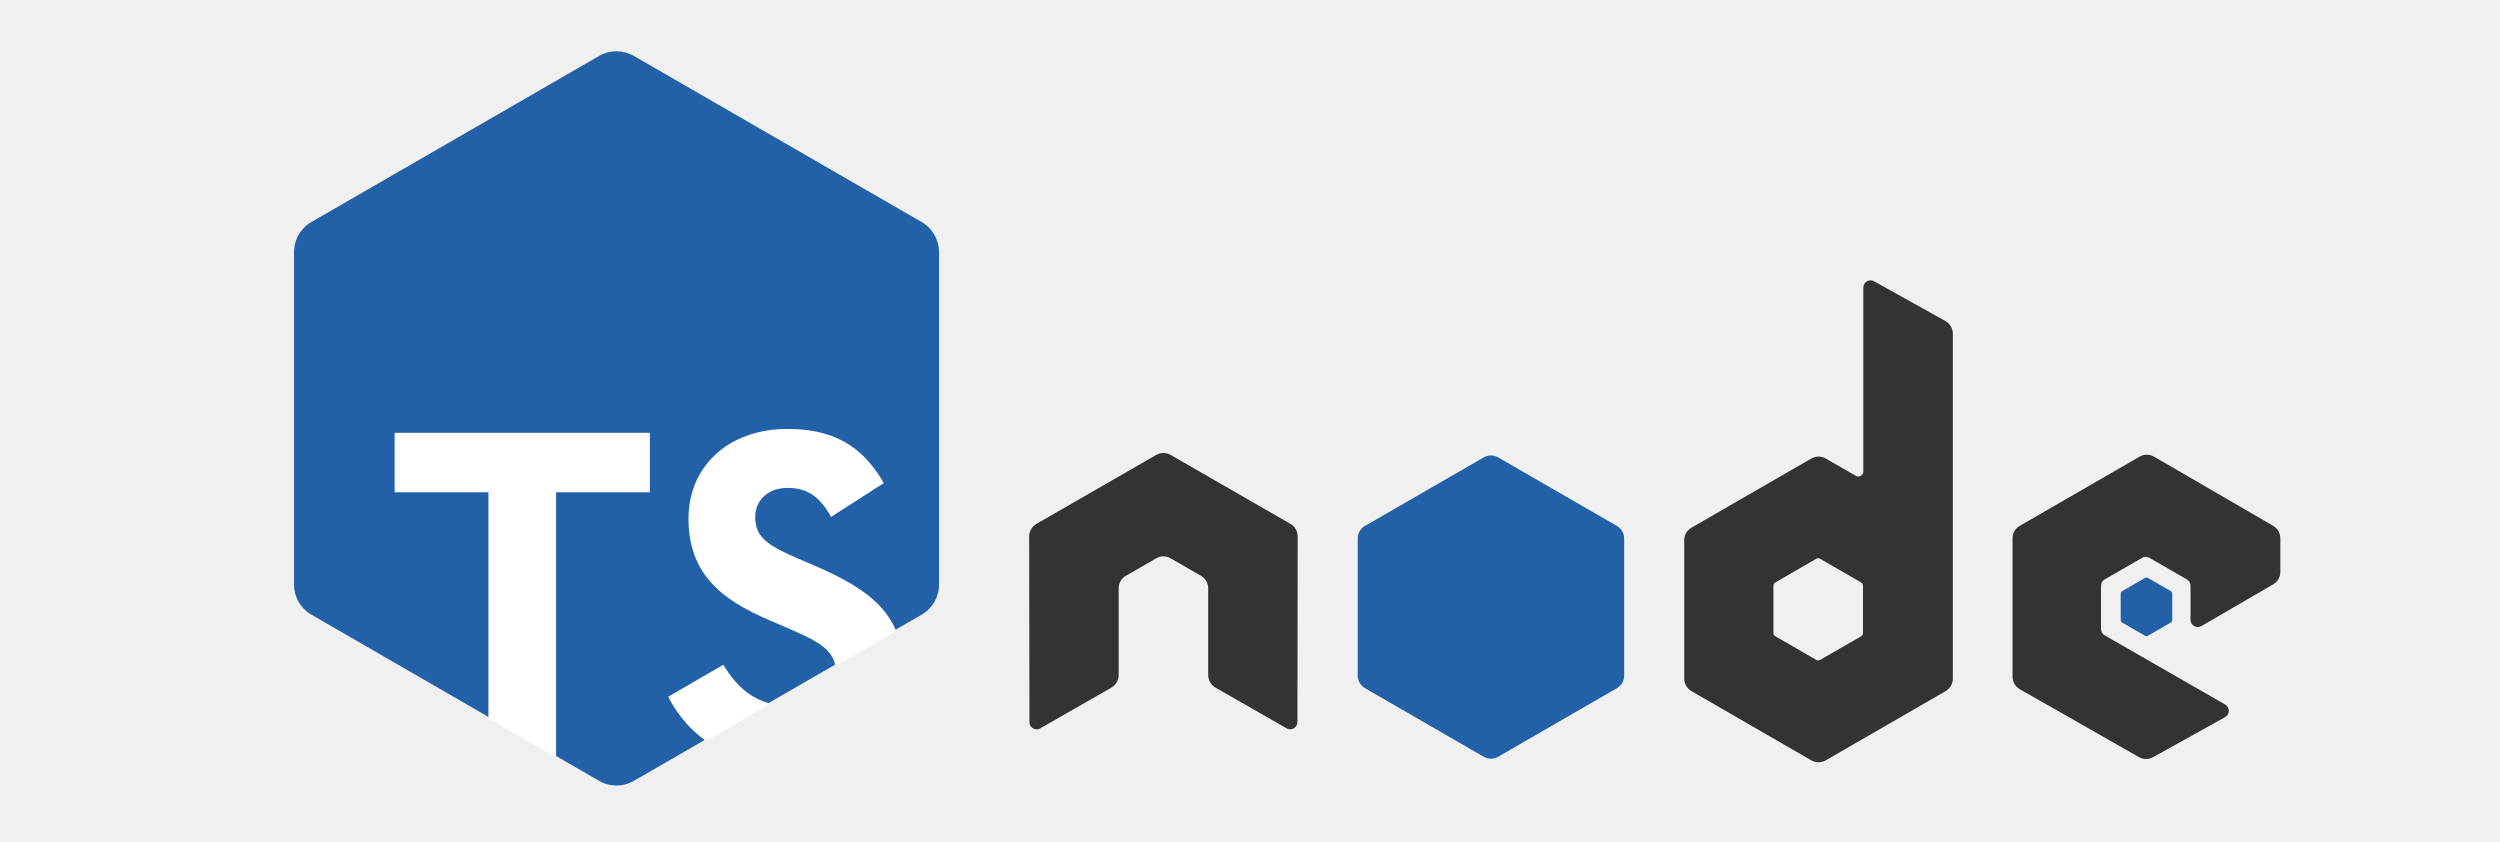
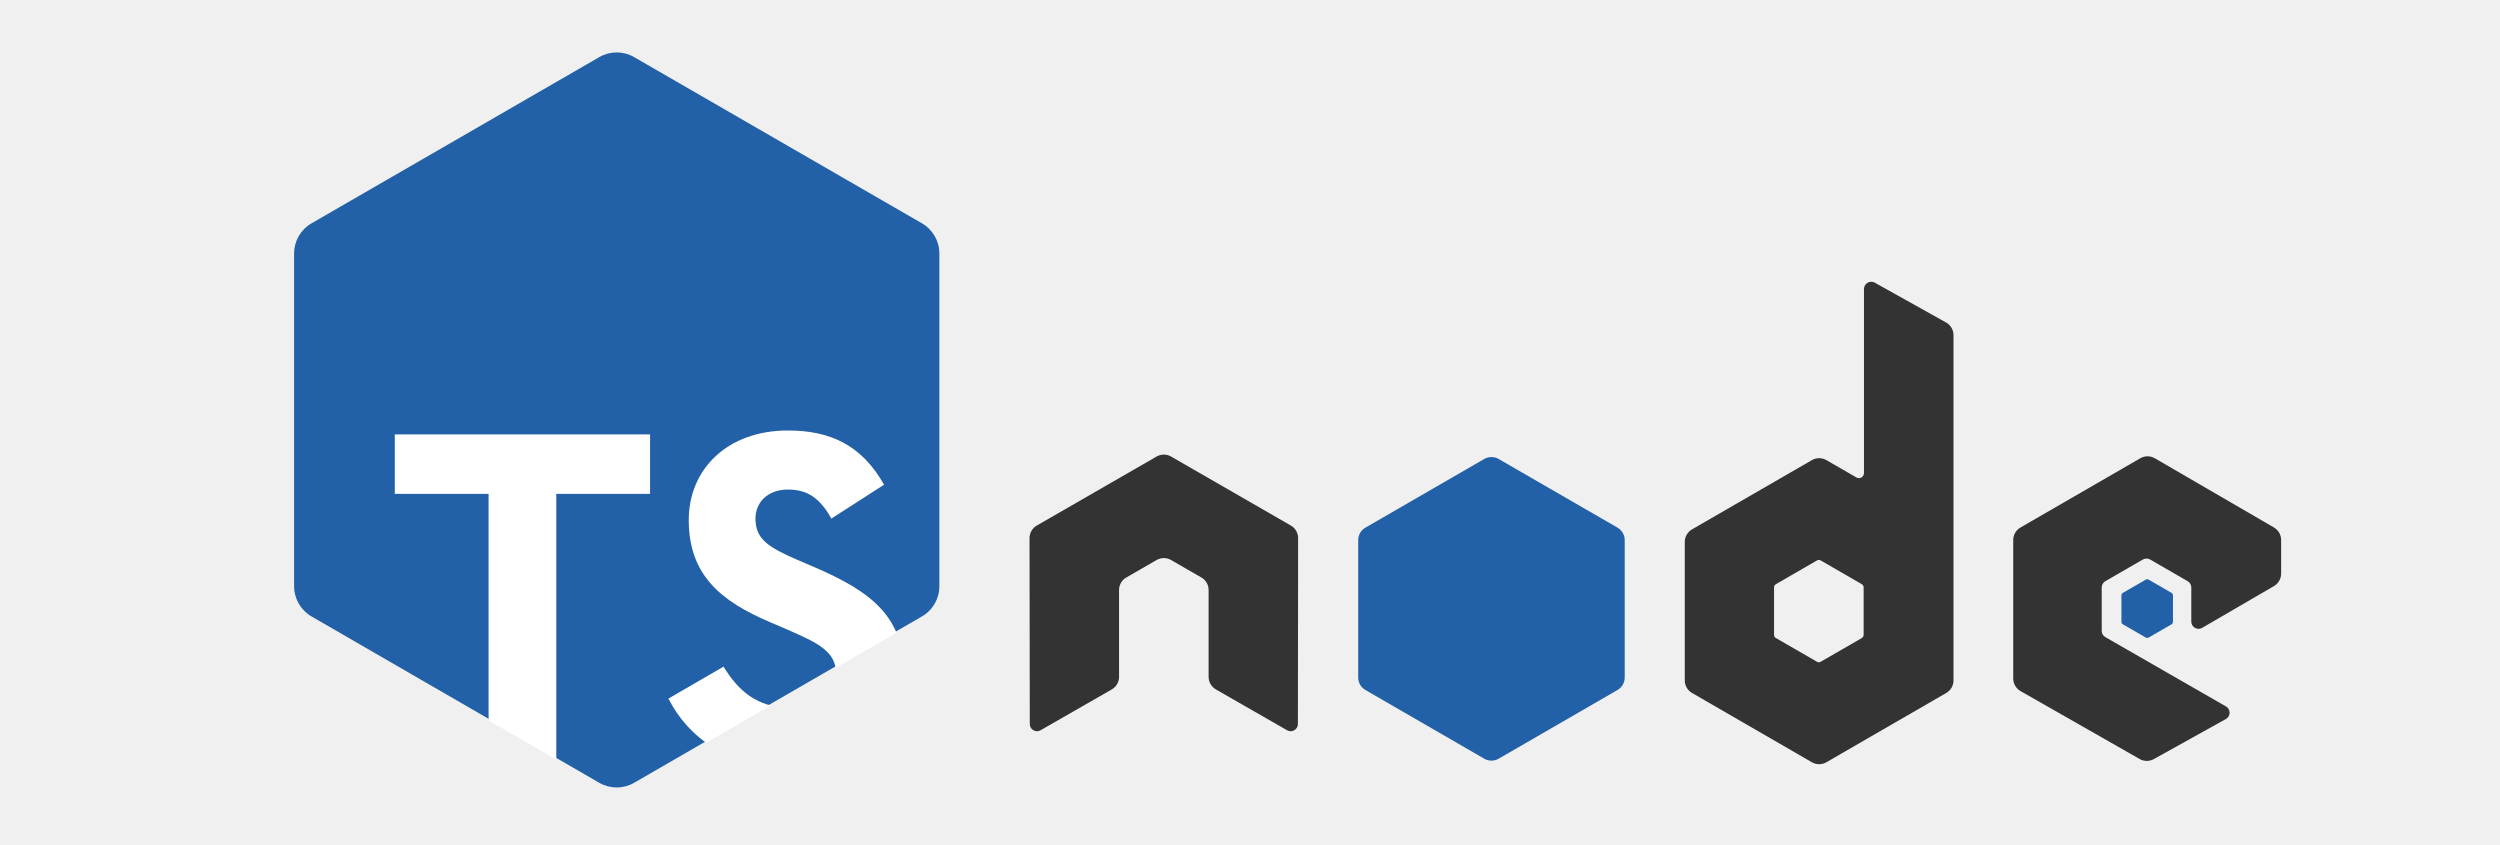
- <svg xmlns="http://www.w3.org/2000/svg" width="297mm" height="100mm" viewBox="0 0 297 105" version="1.1" id="svg8">
-   <defs id="defs2">
-     <clipPath id="clipPath3729" clipPathUnits="userSpaceOnUse">
-       <path id="path3727" d="M 0,600 H 600 V 0 H 0 Z" />
+ <svg xmlns="http://www.w3.org/2000/svg" width="388px" height="131px" viewBox="0 0 389 131" version="1.1">
+   <defs>
+     <clipPath id="clip1">
+       <path d="M 61 67 L 102 67 L 102 119 L 61 119 Z M 61 67 " />
    </clipPath>
-     <clipPath clipPathUnits="userSpaceOnUse" id="clipPath6055">
-       <path id="path6057" style="display:inline;fill:#ffffff;fill-opacity:1;stroke:none;stroke-width:2.545" d="m 504.163,-311.254 -106.924,61.717 c -4,2.305 -6.461,6.57 -6.461,11.184 v 0 123.535 c 0,4.616 2.461,8.878 6.456,11.189 v 0 l 106.924,61.768 c 3.998,2.308 8.924,2.308 12.924,0 v 0 l 106.947,-61.768 c 3.998,-2.31 6.458,-6.573 6.458,-11.189 v 0 -123.53 c 0,-4.618 -2.461,-8.883 -6.461,-11.189 v 0 l -106.949,-61.717 c -1.998,-1.155 -4.227,-1.73 -6.458,-1.73 v 0 c -2.229,0 -4.461,0.575 -6.456,1.73" clip-path="none" />
+     <clipPath id="clip2">
+       <path d="M 93.254 8.961 L 48.469 34.832 C 46.793 35.801 45.762 37.586 45.762 39.52 L 45.762 91.305 C 45.762 93.238 46.793 95.023 48.465 95.992 L 93.25 121.887 C 94.926 122.852 96.988 122.852 98.664 121.887 L 143.461 95.992 C 145.133 95.023 146.164 93.238 146.164 91.305 L 146.164 39.523 C 146.164 37.586 145.133 35.801 143.461 34.832 L 98.664 8.961 C 97.824 8.477 96.891 8.238 95.957 8.238 C 95.023 8.238 94.09 8.477 93.254 8.961 " />
+     </clipPath>
+     <clipPath id="clip3">
+       <path d="M 104 66 L 141 66 L 141 120 L 104 120 Z M 104 66 " />
+     </clipPath>
+     <clipPath id="clip4">
+       <path d="M 93.254 8.961 L 48.469 34.832 C 46.793 35.801 45.762 37.586 45.762 39.52 L 45.762 91.305 C 45.762 93.238 46.793 95.023 48.465 95.992 L 93.25 121.887 C 94.926 122.852 96.988 122.852 98.664 121.887 L 143.461 95.992 C 145.133 95.023 146.164 93.238 146.164 91.305 L 146.164 39.523 C 146.164 37.586 145.133 35.801 143.461 34.832 L 98.664 8.961 C 97.824 8.477 96.891 8.238 95.957 8.238 C 95.023 8.238 94.09 8.477 93.254 8.961 " />
    </clipPath>
  </defs>
-   <g style="display:inline" id="g988">
-     <path d="m 238.756,373.131 -42.02,-24.254 c -1.572,-0.906 -2.539,-2.582 -2.539,-4.395 v 0 -48.548 c 0,-1.814 0.967,-3.489 2.537,-4.397 v 0 l 42.02,-24.274 c 1.571,-0.907 3.507,-0.907 5.079,0 v 0 l 42.029,24.274 c 1.571,0.908 2.538,2.583 2.538,4.397 v 0 48.546 c 0,1.815 -0.967,3.491 -2.539,4.397 v 0 l -42.03,24.254 c -0.785,0.454 -1.661,0.68 -2.538,0.68 v 0 c -0.876,0 -1.753,-0.226 -2.537,-0.68" style="display:inline;fill:#2261a8;fill-opacity:1;stroke:none" id="path986" transform="matrix(0.8541405,0,0,-0.8541405,-136.6231,325.684)" />
-   </g>
-   <g transform="translate(0,-137)" style="display:inline" id="g6024">
-     <g id="g6000" transform="matrix(0.3356684,0,0,-0.3356684,93.83315,320.8574)" style="fill:#ffffff;fill-opacity:1">
-       <g clip-path="url(#clipPath3729)" id="g5998" style="fill:#ffffff;fill-opacity:1">
-         <g transform="translate(296.6858,164.7731)" id="g5984" style="fill:#ffffff;fill-opacity:1" />
-         <g transform="translate(309.0271,196.5389)" id="g5986" style="fill:#ffffff;fill-opacity:1" />
-         <g transform="translate(357.6771,245.4249)" id="g5988" style="fill:#ffffff;fill-opacity:1" />
-         <g transform="translate(172.9639,345.1672)" id="g5990" style="fill:#ffffff;fill-opacity:1" />
-         <g transform="translate(372.849,310.9881)" id="g5992" style="fill:#ffffff;fill-opacity:1" />
-         <g transform="translate(517.8843,328.2278)" id="g5994" style="fill:#ffffff;fill-opacity:1" />
-         <g transform="translate(472.5912,330.5186)" id="g5996" style="fill:#ffffff;fill-opacity:1" />
+   <g id="surface1">
+     <path style=" stroke:none;fill-rule:nonzero;fill:rgb(13.333%,38.039%,65.882%);fill-opacity:1;" d="M 93.254 8.715 L 48.469 34.582 C 46.793 35.551 45.762 37.34 45.762 39.273 L 45.762 91.055 C 45.762 92.988 46.793 94.777 48.465 95.746 L 93.25 121.637 C 94.926 122.605 96.988 122.605 98.664 121.637 L 143.461 95.746 C 145.133 94.777 146.164 92.988 146.164 91.055 L 146.164 39.273 C 146.164 37.34 145.133 35.551 143.461 34.582 L 98.664 8.715 C 97.824 8.23 96.891 7.988 95.957 7.988 C 95.023 7.988 94.09 8.23 93.254 8.715 " />
+     <g clip-path="url(#clip1)" clip-rule="nonzero">
+       <g clip-path="url(#clip2)" clip-rule="nonzero">
+         <path style=" stroke:none;fill-rule:nonzero;fill:rgb(100%,100%,100%);fill-opacity:1;" d="M 76.023 118.617 L 86.559 118.617 L 86.559 76.68 L 101.152 76.68 L 101.152 67.422 L 61.43 67.422 L 61.43 76.68 L 76.023 76.68 Z M 76.023 118.617 " />
      </g>
    </g>
-     <g id="g6008" transform="matrix(0.3356684,0,0,-0.3356684,93.83315,320.8574)" style="fill:#ffffff;fill-opacity:1">
-       <g id="g6006" style="fill:#ffffff;fill-opacity:1">
-         <g id="g6004" style="fill:#ffffff;fill-opacity:1">
-           <g id="g6002" style="fill:#ffffff;fill-opacity:1" />
-         </g>
+     <g clip-path="url(#clip3)" clip-rule="nonzero">
+       <g clip-path="url(#clip4)" clip-rule="nonzero">
+         <path style=" stroke:none;fill-rule:nonzero;fill:rgb(100%,100%,100%);fill-opacity:1;" d="M 123.191 119.297 C 133.199 119.297 140.645 114.102 140.645 104.613 C 140.645 95.805 135.605 91.891 126.652 88.051 L 124.02 86.922 C 119.504 84.965 117.551 83.684 117.551 80.52 C 117.551 77.961 119.504 76.004 122.59 76.004 C 125.598 76.004 127.555 77.285 129.359 80.52 L 137.562 75.25 C 134.102 69.152 129.285 66.816 122.59 66.816 C 113.184 66.816 107.168 72.84 107.168 80.746 C 107.168 89.332 112.207 93.395 119.805 96.633 L 122.438 97.762 C 127.254 99.871 130.113 101.152 130.113 104.766 C 130.113 107.777 127.328 109.961 122.965 109.961 C 117.773 109.961 114.84 107.25 112.582 103.559 L 104.008 108.531 C 107.09 114.629 113.41 119.297 123.191 119.297 Z M 123.191 119.297 " />
      </g>
    </g>
-     <g id="g6016" transform="matrix(0.8127156,0,0,-0.8127156,-122.4893,447.8392)" style="fill:#ffffff;fill-opacity:1">
-       <g id="g6014" style="fill:#ffffff;fill-opacity:1">
-         <g id="g6012" style="fill:#ffffff;fill-opacity:1">
-           <g id="g6010" style="fill:#ffffff;fill-opacity:1" />
-         </g>
-       </g>
-     </g>
-     <g id="text6020" style="font-style:normal;font-weight:normal;font-size:179.622px;line-height:1.25;font-family:sans-serif;letter-spacing:0px;word-spacing:0px;fill:#ffffff;fill-opacity:1;stroke:none;stroke-width:4.491;stroke-opacity:1" transform="matrix(0.3356684,0,0,0.3356684,-101.9235,248.6553)" aria-label="TS" clip-path="url(#clipPath6055)">
-       <path id="path6026" style="font-style:normal;font-variant:normal;font-weight:bold;font-stretch:normal;font-size:179.619px;font-family:'Neutra Text';-inkscape-font-specification:'Neutra Text, Bold';font-variant-ligatures:normal;font-variant-caps:normal;font-variant-numeric:normal;font-feature-settings:normal;text-align:start;writing-mode:lr-tb;text-anchor:start;fill:#ffffff;fill-opacity:1;stroke:none;stroke-width:4.491;stroke-opacity:1" d="m 463.029,-49.656 h 25.147 V -149.704 h 34.846 v -22.093 H 428.183 v 22.093 h 34.846 z" />
-       <path id="path6028" style="font-style:normal;font-variant:normal;font-weight:bold;font-stretch:normal;font-size:179.619px;font-family:'Neutra Text';-inkscape-font-specification:'Neutra Text, Bold';font-variant-ligatures:normal;font-variant-caps:normal;font-variant-numeric:normal;font-feature-settings:normal;text-align:start;writing-mode:lr-tb;text-anchor:start;fill:#ffffff;fill-opacity:1;stroke:none;stroke-width:4.491;stroke-opacity:1" d="m 575.639,-48.039 c 23.889,0 41.672,-12.394 41.672,-35.026 0,-21.015 -12.034,-30.356 -33.409,-39.516 l -6.287,-2.694 c -10.777,-4.67 -15.447,-7.724 -15.447,-15.268 0,-6.107 4.67,-10.777 12.034,-10.777 7.185,0 11.855,3.054 16.166,10.777 l 19.578,-12.573 c -8.262,-14.549 -19.758,-20.117 -35.744,-20.117 -22.452,0 -36.822,14.37 -36.822,33.229 0,20.477 12.034,30.176 30.176,37.9 l 6.287,2.694 c 11.496,5.029 18.321,8.083 18.321,16.705 0,7.185 -6.646,12.394 -17.064,12.394 -12.394,0 -19.399,-6.466 -24.787,-15.268 l -20.477,11.855 c 7.364,14.549 22.452,25.685 45.803,25.685 z" />
-     </g>
-   </g>
-   <g id="layer2" style="display:inline" transform="translate(0,-137)">
-     <path id="path3745" style="display:inline;fill:#333333;fill-opacity:1;fill-rule:evenodd;stroke:none;stroke-width:0.353" d="m 154.448,203.918 c 0,-0.649 -0.342,-1.246 -0.902,-1.568 l -14.943,-8.6 c -0.253,-0.149 -0.536,-0.226 -0.823,-0.238 h -0.155 c -0.285,0.012 -0.569,0.089 -0.825,0.238 l -14.943,8.6 c -0.557,0.322 -0.903,0.919 -0.903,1.568 l 0.033,23.157 c 0,0.322 0.167,0.622 0.451,0.78 0.277,0.166 0.62,0.166 0.896,0 l 8.881,-5.085 c 0.562,-0.334 0.903,-0.922 0.903,-1.566 v -10.819 c 0,-0.645 0.341,-1.242 0.901,-1.562 l 3.781,-2.178 c 0.282,-0.163 0.59,-0.242 0.905,-0.242 0.308,0 0.624,0.079 0.897,0.242 l 3.78,2.178 c 0.559,0.32 0.902,0.918 0.902,1.562 v 10.819 c 0,0.644 0.346,1.236 0.905,1.566 l 8.878,5.085 c 0.279,0.166 0.627,0.166 0.902,0 0.275,-0.158 0.448,-0.458 0.448,-0.78 z" />
-     <path id="path3749" style="display:inline;fill:#333333;fill-opacity:1;fill-rule:evenodd;stroke:none;stroke-width:0.353" d="m 224.963,215.976 c 0,0.161 -0.086,0.31 -0.226,0.39 l -5.133,2.959 c -0.139,0.08 -0.311,0.08 -0.451,0 l -5.133,-2.959 c -0.14,-0.08 -0.226,-0.229 -0.226,-0.39 v -5.927 c 0,-0.161 0.086,-0.31 0.225,-0.391 l 5.133,-2.965 c 0.14,-0.081 0.312,-0.081 0.452,0 l 5.133,2.965 c 0.139,0.081 0.225,0.23 0.225,0.391 z m 1.387,-43.891 c -0.28,-0.156 -0.621,-0.152 -0.897,0.01 -0.276,0.162 -0.445,0.458 -0.445,0.778 v 22.933 c 0,0.225 -0.121,0.434 -0.315,0.547 -0.195,0.113 -0.436,0.113 -0.632,0 l -3.743,-2.156 c -0.558,-0.322 -1.245,-0.321 -1.803,7.2e-4 l -14.949,8.627 c -0.559,0.322 -0.903,0.918 -0.903,1.563 v 17.258 c 0,0.645 0.344,1.241 0.902,1.564 l 14.948,8.634 c 0.559,0.322 1.247,0.322 1.806,0 l 14.951,-8.634 c 0.558,-0.323 0.902,-0.919 0.902,-1.564 v -43.02 c 0,-0.654 -0.354,-1.258 -0.926,-1.577 z" />
-     <path id="path3753" style="display:inline;fill:#333333;fill-opacity:1;fill-rule:evenodd;stroke:none;stroke-width:0.353" d="m 276.128,209.894 c 0.556,-0.323 0.898,-0.918 0.898,-1.561 v -4.182 c 0,-0.643 -0.342,-1.238 -0.899,-1.561 l -14.853,-8.624 c -0.559,-0.325 -1.249,-0.326 -1.809,-0.002 l -14.944,8.627 c -0.558,0.322 -0.902,0.918 -0.902,1.563 v 17.254 c 0,0.649 0.349,1.247 0.912,1.568 l 14.851,8.462 c 0.548,0.313 1.219,0.316 1.77,0.01 l 8.983,-4.993 c 0.285,-0.158 0.462,-0.458 0.464,-0.783 0.002,-0.326 -0.171,-0.627 -0.453,-0.789 l -15.039,-8.632 c -0.281,-0.161 -0.453,-0.46 -0.453,-0.783 v -5.407 c 0,-0.322 0.172,-0.621 0.452,-0.782 l 4.68,-2.698 c 0.279,-0.161 0.623,-0.161 0.901,0 l 4.683,2.698 c 0.28,0.161 0.452,0.459 0.452,0.782 v 4.254 c 0,0.323 0.173,0.622 0.452,0.782 0.28,0.162 0.624,0.161 0.903,-0.002 z" />
-     <path id="path3757" style="display:inline;fill:#2261a8;fill-opacity:1;fill-rule:evenodd;stroke:none;stroke-width:0.353" d="m 260.15,209.086 c 0.107,-0.062 0.239,-0.062 0.346,0 l 2.868,1.655 c 0.107,0.062 0.173,0.176 0.173,0.3 v 3.312 c 0,0.124 -0.066,0.238 -0.173,0.3 l -2.868,1.655 c -0.107,0.062 -0.239,0.062 -0.346,0 l -2.866,-1.655 c -0.107,-0.062 -0.173,-0.176 -0.173,-0.3 v -3.312 c 0,-0.124 0.066,-0.238 0.173,-0.3 z" />
-     <path id="path3781" style="display:inline;fill:#2261a8;fill-opacity:1;stroke:none;stroke-width:0.353" d="m 177.658,194.053 -14.824,8.556 c -0.555,0.32 -0.896,0.911 -0.896,1.55 v 0 17.127 c 0,0.64 0.341,1.231 0.895,1.551 v 0 l 14.824,8.563 c 0.554,0.32 1.237,0.32 1.792,0 v 0 l 14.827,-8.563 c 0.554,-0.32 0.895,-0.911 0.895,-1.551 v 0 -17.126 c 0,-0.64 -0.341,-1.232 -0.896,-1.551 v 0 l -14.827,-8.556 c -0.277,-0.16 -0.586,-0.24 -0.895,-0.24 v 0 c -0.309,0 -0.618,0.08 -0.895,0.24" />
+     <path style=" stroke:none;fill-rule:evenodd;fill:rgb(20%,20%,20%);fill-opacity:1;" d="M 201.988 83.566 C 201.988 82.754 201.562 82.012 200.863 81.609 L 182.215 70.867 C 181.902 70.684 181.547 70.586 181.191 70.57 L 180.996 70.57 C 180.641 70.586 180.289 70.684 179.969 70.867 L 161.32 81.609 C 160.625 82.012 160.195 82.754 160.195 83.566 L 160.234 112.484 C 160.234 112.887 160.441 113.262 160.797 113.457 C 161.145 113.664 161.57 113.664 161.914 113.457 L 172.996 107.105 C 173.699 106.691 174.125 105.957 174.125 105.152 L 174.125 91.641 C 174.125 90.836 174.551 90.09 175.25 89.691 L 179.969 86.969 C 180.32 86.766 180.703 86.668 181.098 86.668 C 181.48 86.668 181.875 86.766 182.215 86.969 L 186.934 89.691 C 187.633 90.09 188.059 90.836 188.059 91.641 L 188.059 105.152 C 188.059 105.957 188.492 106.695 189.188 107.105 L 200.266 113.457 C 200.613 113.664 201.051 113.664 201.395 113.457 C 201.738 113.262 201.953 112.887 201.953 112.484 Z M 201.988 83.566 " />
+     <path style=" stroke:none;fill-rule:evenodd;fill:rgb(20%,20%,20%);fill-opacity:1;" d="M 289.98 98.625 C 289.98 98.824 289.871 99.012 289.699 99.109 L 283.293 102.805 C 283.121 102.906 282.906 102.906 282.73 102.805 L 276.328 99.109 C 276.152 99.012 276.043 98.824 276.043 98.625 L 276.043 91.223 C 276.043 91.023 276.152 90.836 276.324 90.734 L 282.73 87.031 C 282.906 86.93 283.121 86.93 283.293 87.031 L 289.699 90.734 C 289.871 90.836 289.98 91.023 289.98 91.223 Z M 291.711 43.812 C 291.363 43.621 290.934 43.625 290.59 43.828 C 290.246 44.027 290.035 44.398 290.035 44.797 L 290.035 73.438 C 290.035 73.719 289.883 73.977 289.641 74.121 C 289.398 74.262 289.098 74.262 288.852 74.121 L 284.184 71.426 C 283.484 71.023 282.629 71.027 281.934 71.426 L 263.277 82.199 C 262.582 82.605 262.152 83.348 262.152 84.152 L 262.152 105.703 C 262.152 106.512 262.582 107.254 263.277 107.656 L 281.93 118.438 C 282.629 118.844 283.488 118.844 284.184 118.438 L 302.84 107.656 C 303.535 107.254 303.965 106.512 303.965 105.703 L 303.965 51.98 C 303.965 51.164 303.523 50.41 302.812 50.012 Z M 291.711 43.812 " />
+     <path style=" stroke:none;fill-rule:evenodd;fill:rgb(20%,20%,20%);fill-opacity:1;" d="M 353.824 91.027 C 354.52 90.625 354.945 89.883 354.945 89.078 L 354.945 83.855 C 354.945 83.055 354.52 82.312 353.824 81.906 L 335.289 71.137 C 334.594 70.734 333.73 70.73 333.031 71.137 L 314.387 81.91 C 313.688 82.312 313.258 83.055 313.258 83.859 L 313.258 105.406 C 313.258 106.219 313.695 106.965 314.398 107.367 L 332.93 117.934 C 333.613 118.324 334.449 118.328 335.137 117.945 L 346.348 111.711 C 346.703 111.512 346.922 111.141 346.926 110.734 C 346.926 110.328 346.711 109.949 346.359 109.75 L 327.594 98.969 C 327.242 98.77 327.027 98.395 327.027 97.992 L 327.027 91.238 C 327.027 90.836 327.242 90.465 327.594 90.262 L 333.434 86.891 C 333.781 86.691 334.211 86.691 334.559 86.891 L 340.398 90.262 C 340.75 90.465 340.965 90.836 340.965 91.238 L 340.965 96.551 C 340.965 96.953 341.18 97.328 341.527 97.527 C 341.879 97.73 342.309 97.73 342.656 97.527 Z M 353.824 91.027 " />
+     <path style=" stroke:none;fill-rule:evenodd;fill:rgb(13.333%,38.039%,65.882%);fill-opacity:1;" d="M 333.887 90.02 C 334.02 89.941 334.184 89.941 334.32 90.02 L 337.898 92.086 C 338.031 92.164 338.113 92.305 338.113 92.461 L 338.113 96.598 C 338.113 96.75 338.031 96.895 337.898 96.973 L 334.32 99.039 C 334.184 99.117 334.02 99.117 333.887 99.039 L 330.309 96.973 C 330.176 96.895 330.094 96.75 330.094 96.598 L 330.094 92.461 C 330.094 92.305 330.176 92.164 330.309 92.086 Z M 333.887 90.02 " />
+     <path style=" stroke:none;fill-rule:nonzero;fill:rgb(13.333%,38.039%,65.882%);fill-opacity:1;" d="M 230.953 71.246 L 212.453 81.934 C 211.762 82.332 211.336 83.07 211.336 83.867 L 211.336 105.254 C 211.336 106.055 211.762 106.793 212.453 107.191 L 230.949 117.887 C 231.641 118.285 232.496 118.285 233.188 117.887 L 251.688 107.191 C 252.379 106.793 252.805 106.055 252.805 105.254 L 252.805 83.867 C 252.805 83.07 252.379 82.332 251.688 81.934 L 233.184 71.246 C 232.84 71.047 232.453 70.949 232.066 70.949 C 231.684 70.949 231.297 71.047 230.953 71.246 " />
  </g>
</svg>
